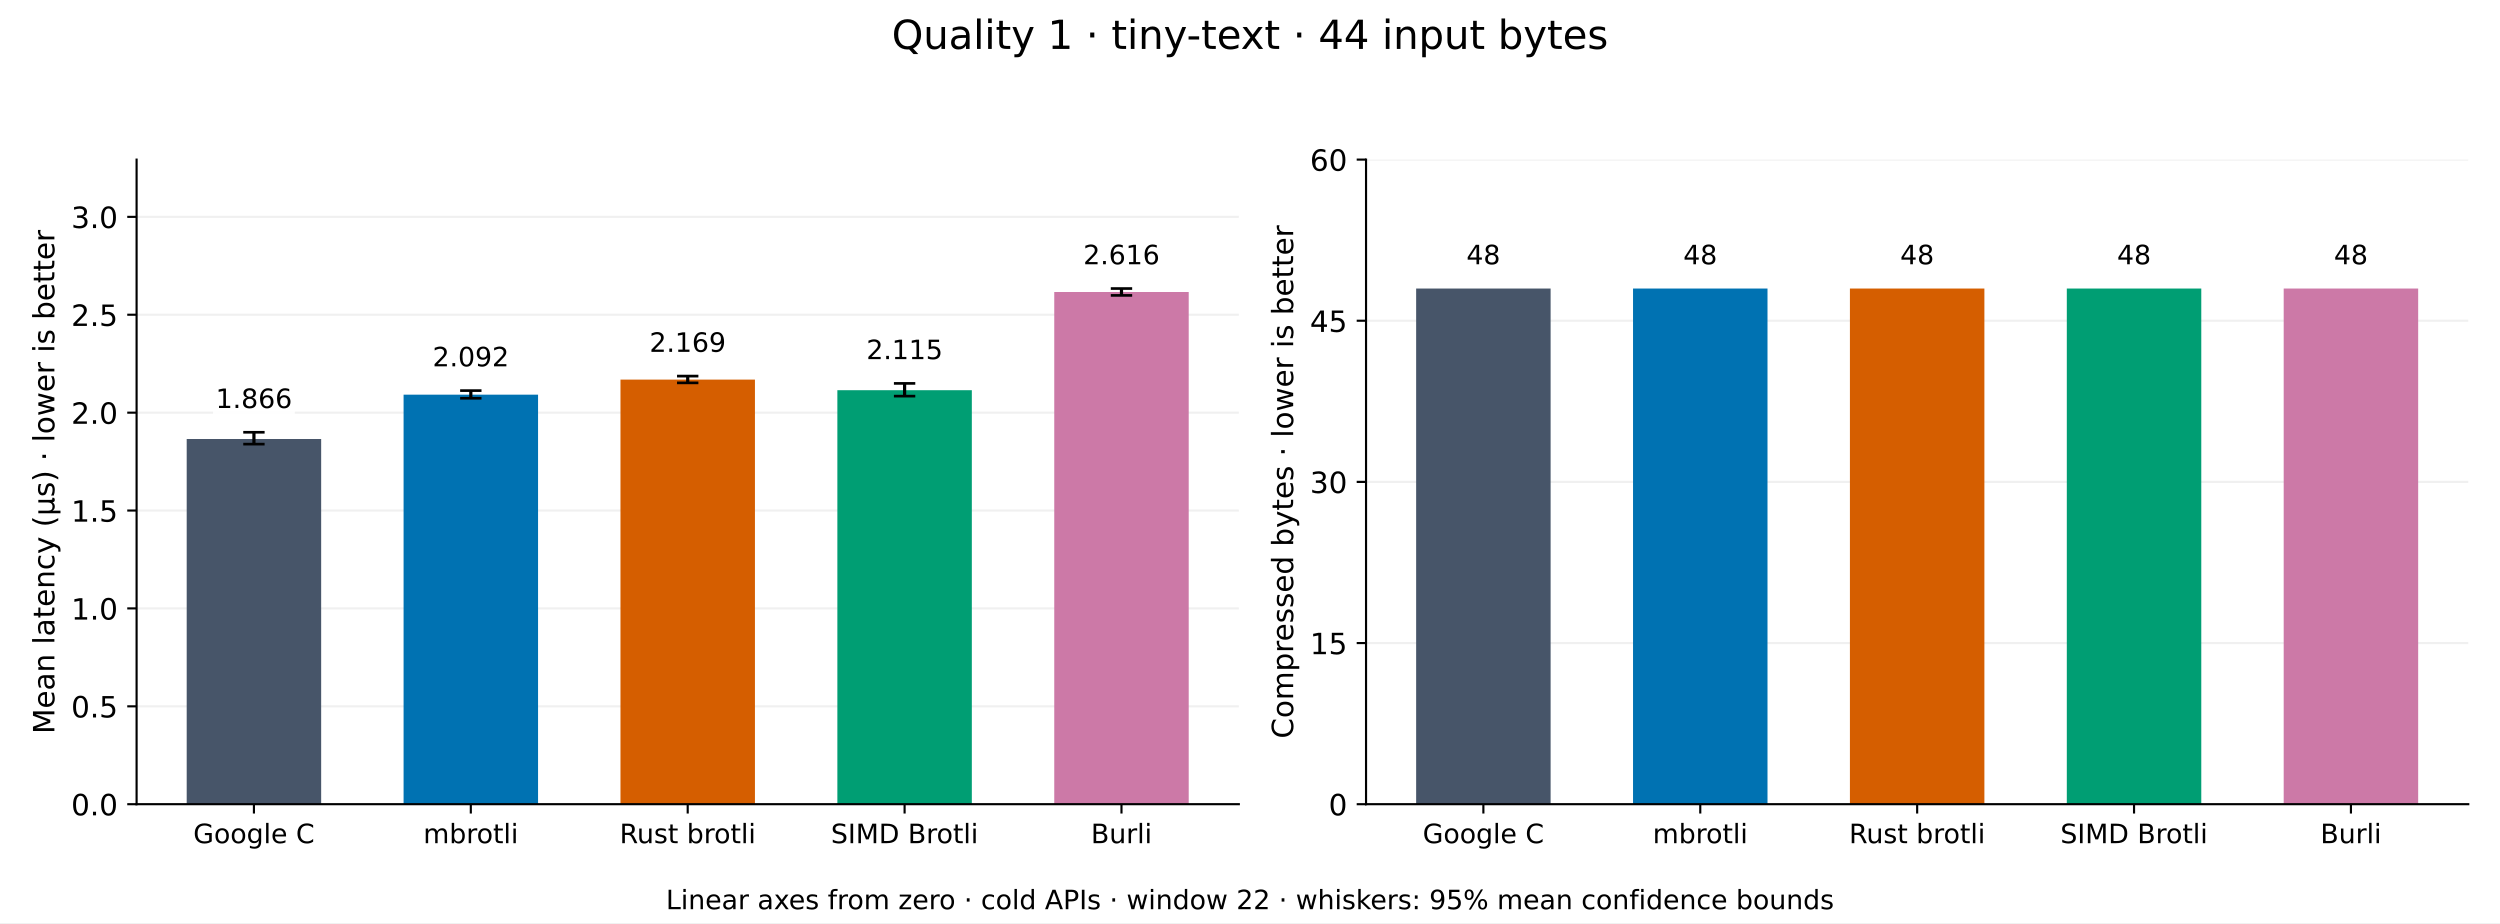
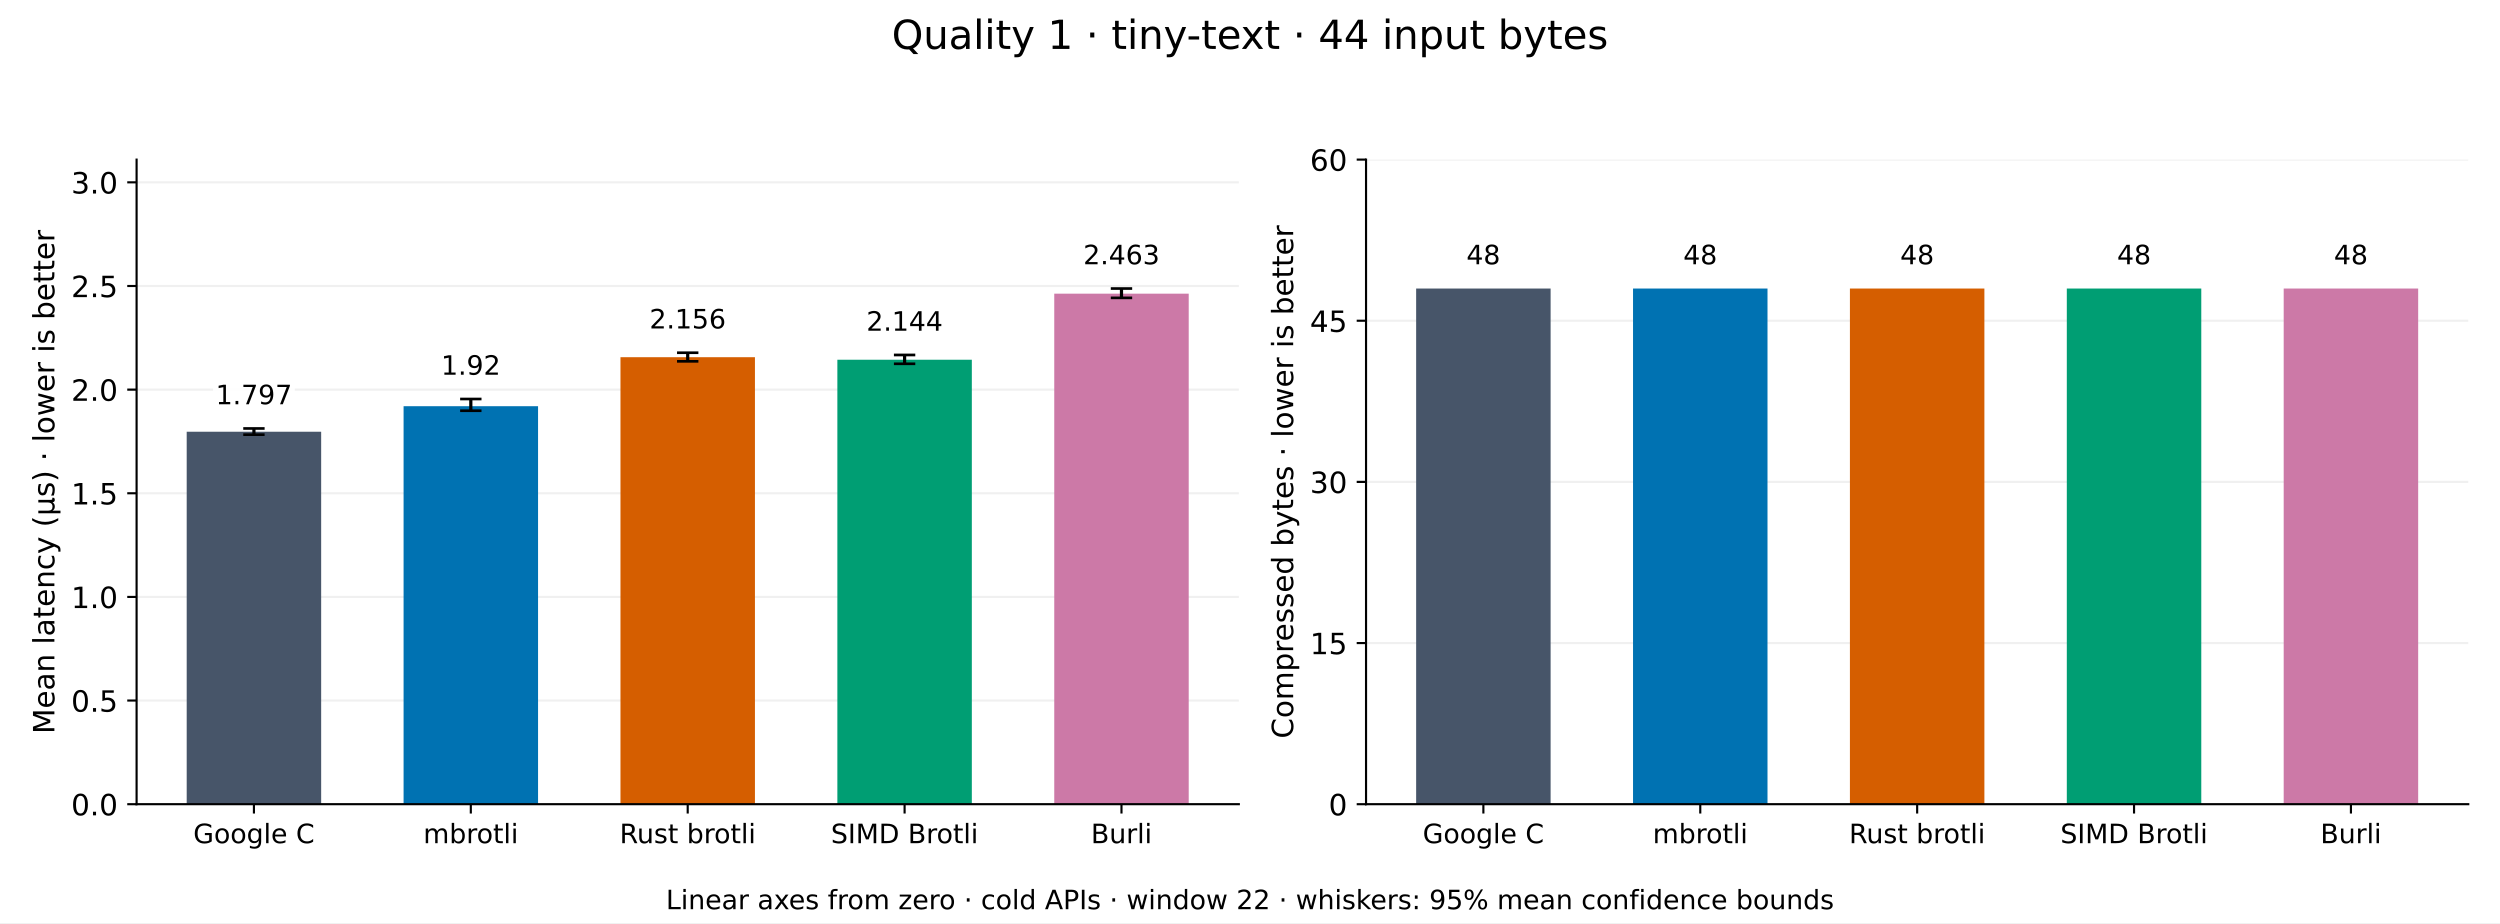
<svg xmlns="http://www.w3.org/2000/svg" xmlns:xlink="http://www.w3.org/1999/xlink" width="936pt" height="345.6pt" viewBox="0 0 936 345.6" version="1.1">
  <defs>
    <style type="text/css">*{stroke-linejoin: round; stroke-linecap: butt}</style>
  </defs>
  <g id="figure_1">
    <g id="patch_1">
-       <path d="M 0 345.6  L 936 345.6  L 936 0  L 0 0  z " style="fill: #ffffff" />
+       <path d="M 0 345.6 L 936 345.6 L 936 0 L 0 0 z " style="fill: #ffffff" />
    </g>
    <g id="axes_1">
      <g id="patch_2">
-         <path d="M 51.14 301.088  L 463.815 301.088  L 463.815 59.76  L 51.14 59.76  z " style="fill: #ffffff" />
+         <path d="M 51.14 301.088 L 463.815 301.088 L 463.815 59.76 L 51.14 59.76 z " style="fill: #ffffff" />
      </g>
      <g id="matplotlib.axis_1">
        <g id="xtick_1">
          <g id="line2d_1">
            <defs>
-               <path id="m3d63aaa0ea" d="M 0 0  L 0 3.5  " style="stroke: #000000; stroke-width: 0.8" />
+               <path id="m3d63aaa0ea" d="M 0 0 L 0 3.5 " style="stroke: #000000; stroke-width: 0.8" />
            </defs>
            <g>
              <use xlink:href="#m3d63aaa0ea" x="95.071" y="301.088" style="stroke: #000000; stroke-width: 0.8" />
            </g>
          </g>
          <g id="text_1">
            <text style="font-size: 10px; font-family: 'DejaVu Sans', 'Bitstream Vera Sans', 'Computer Modern Sans Serif', 'Lucida Grande', 'Verdana', 'Geneva', 'Lucid', 'Arial', 'Helvetica', 'Avant Garde', sans-serif; text-anchor: middle" x="95.071" y="315.686" transform="rotate(-0 95.07097 315.6864)">Google C</text>
          </g>
        </g>
        <g id="xtick_2">
          <g id="line2d_2">
            <g>
              <use xlink:href="#m3d63aaa0ea" x="176.274" y="301.088" style="stroke: #000000; stroke-width: 0.8" />
            </g>
          </g>
          <g id="text_2">
            <text style="font-size: 10px; font-family: 'DejaVu Sans', 'Bitstream Vera Sans', 'Computer Modern Sans Serif', 'Lucida Grande', 'Verdana', 'Geneva', 'Lucid', 'Arial', 'Helvetica', 'Avant Garde', sans-serif; text-anchor: middle" x="176.274" y="315.686" transform="rotate(-0 176.2742 315.6864)">mbrotli</text>
          </g>
        </g>
        <g id="xtick_3">
          <g id="line2d_3">
            <g>
              <use xlink:href="#m3d63aaa0ea" x="257.478" y="301.088" style="stroke: #000000; stroke-width: 0.8" />
            </g>
          </g>
          <g id="text_3">
            <text style="font-size: 10px; font-family: 'DejaVu Sans', 'Bitstream Vera Sans', 'Computer Modern Sans Serif', 'Lucida Grande', 'Verdana', 'Geneva', 'Lucid', 'Arial', 'Helvetica', 'Avant Garde', sans-serif; text-anchor: middle" x="257.478" y="315.686" transform="rotate(-0 257.4775 315.6864)">Rust brotli</text>
          </g>
        </g>
        <g id="xtick_4">
          <g id="line2d_4">
            <g>
              <use xlink:href="#m3d63aaa0ea" x="338.681" y="301.088" style="stroke: #000000; stroke-width: 0.8" />
            </g>
          </g>
          <g id="text_4">
            <text style="font-size: 10px; font-family: 'DejaVu Sans', 'Bitstream Vera Sans', 'Computer Modern Sans Serif', 'Lucida Grande', 'Verdana', 'Geneva', 'Lucid', 'Arial', 'Helvetica', 'Avant Garde', sans-serif; text-anchor: middle" x="338.681" y="315.686" transform="rotate(-0 338.6808 315.6864)">SIMD Brotli</text>
          </g>
        </g>
        <g id="xtick_5">
          <g id="line2d_5">
            <g>
              <use xlink:href="#m3d63aaa0ea" x="419.884" y="301.088" style="stroke: #000000; stroke-width: 0.8" />
            </g>
          </g>
          <g id="text_5">
            <text style="font-size: 10px; font-family: 'DejaVu Sans', 'Bitstream Vera Sans', 'Computer Modern Sans Serif', 'Lucida Grande', 'Verdana', 'Geneva', 'Lucid', 'Arial', 'Helvetica', 'Avant Garde', sans-serif; text-anchor: middle" x="419.884" y="315.686" transform="rotate(-0 419.884 315.6864)">Burli</text>
          </g>
        </g>
      </g>
      <g id="matplotlib.axis_2">
        <g id="ytick_1">
          <g id="line2d_6">
-             <path d="M 51.14 301.088  L 463.815 301.088  " clip-path="url(#p393b829cb2)" style="fill: none; stroke: #b0b0b0; stroke-opacity: 0.18; stroke-width: 0.8; stroke-linecap: square" />
+             <path d="M 51.14 301.088 L 463.815 301.088 " clip-path="url(#p393b829cb2)" style="fill: none; stroke: #b0b0b0; stroke-opacity: 0.18; stroke-width: 0.8; stroke-linecap: square" />
          </g>
          <g id="line2d_7">
            <defs>
-               <path id="mb6c034703b" d="M 0 0  L -3.5 0  " style="stroke: #000000; stroke-width: 0.8" />
+               <path id="mb6c034703b" d="M 0 0 L -3.5 0 " style="stroke: #000000; stroke-width: 0.8" />
            </defs>
            <g>
              <use xlink:href="#mb6c034703b" x="51.14" y="301.088" style="stroke: #000000; stroke-width: 0.8" />
            </g>
          </g>
          <g id="text_6">
            <text style="font-size: 11px; font-family: 'DejaVu Sans', 'Bitstream Vera Sans', 'Computer Modern Sans Serif', 'Lucida Grande', 'Verdana', 'Geneva', 'Lucid', 'Arial', 'Helvetica', 'Avant Garde', sans-serif; text-anchor: end" x="44.14" y="305.267" transform="rotate(-0 44.14 305.2671)">0.0</text>
          </g>
        </g>
        <g id="ytick_2">
          <g id="line2d_8">
-             <path d="M 51.14 264.44  L 463.815 264.44  " clip-path="url(#p393b829cb2)" style="fill: none; stroke: #b0b0b0; stroke-opacity: 0.18; stroke-width: 0.8; stroke-linecap: square" />
+             <path d="M 51.14 262.286 L 463.815 262.286 " clip-path="url(#p393b829cb2)" style="fill: none; stroke: #b0b0b0; stroke-opacity: 0.18; stroke-width: 0.8; stroke-linecap: square" />
          </g>
          <g id="line2d_9">
            <g>
-               <use xlink:href="#mb6c034703b" x="51.14" y="264.44" style="stroke: #000000; stroke-width: 0.8" />
+               <use xlink:href="#mb6c034703b" x="51.14" y="262.286" style="stroke: #000000; stroke-width: 0.8" />
            </g>
          </g>
          <g id="text_7">
-             <text style="font-size: 11px; font-family: 'DejaVu Sans', 'Bitstream Vera Sans', 'Computer Modern Sans Serif', 'Lucida Grande', 'Verdana', 'Geneva', 'Lucid', 'Arial', 'Helvetica', 'Avant Garde', sans-serif; text-anchor: end" x="44.14" y="268.619" transform="rotate(-0 44.14 268.619)">0.5</text>
+             <text style="font-size: 11px; font-family: 'DejaVu Sans', 'Bitstream Vera Sans', 'Computer Modern Sans Serif', 'Lucida Grande', 'Verdana', 'Geneva', 'Lucid', 'Arial', 'Helvetica', 'Avant Garde', sans-serif; text-anchor: end" x="44.14" y="266.465" transform="rotate(-0 44.14 266.465)">0.5</text>
          </g>
        </g>
        <g id="ytick_3">
          <g id="line2d_10">
-             <path d="M 51.14 227.792  L 463.815 227.792  " clip-path="url(#p393b829cb2)" style="fill: none; stroke: #b0b0b0; stroke-opacity: 0.18; stroke-width: 0.8; stroke-linecap: square" />
+             <path d="M 51.14 223.484 L 463.815 223.484 " clip-path="url(#p393b829cb2)" style="fill: none; stroke: #b0b0b0; stroke-opacity: 0.18; stroke-width: 0.8; stroke-linecap: square" />
          </g>
          <g id="line2d_11">
            <g>
-               <use xlink:href="#mb6c034703b" x="51.14" y="227.792" style="stroke: #000000; stroke-width: 0.8" />
+               <use xlink:href="#mb6c034703b" x="51.14" y="223.484" style="stroke: #000000; stroke-width: 0.8" />
            </g>
          </g>
          <g id="text_8">
-             <text style="font-size: 11px; font-family: 'DejaVu Sans', 'Bitstream Vera Sans', 'Computer Modern Sans Serif', 'Lucida Grande', 'Verdana', 'Geneva', 'Lucid', 'Arial', 'Helvetica', 'Avant Garde', sans-serif; text-anchor: end" x="44.14" y="231.971" transform="rotate(-0 44.14 231.9708)">1.0</text>
+             <text style="font-size: 11px; font-family: 'DejaVu Sans', 'Bitstream Vera Sans', 'Computer Modern Sans Serif', 'Lucida Grande', 'Verdana', 'Geneva', 'Lucid', 'Arial', 'Helvetica', 'Avant Garde', sans-serif; text-anchor: end" x="44.14" y="227.663" transform="rotate(-0 44.14 227.6628)">1.0</text>
          </g>
        </g>
        <g id="ytick_4">
          <g id="line2d_12">
-             <path d="M 51.14 191.144  L 463.815 191.144  " clip-path="url(#p393b829cb2)" style="fill: none; stroke: #b0b0b0; stroke-opacity: 0.18; stroke-width: 0.8; stroke-linecap: square" />
+             <path d="M 51.14 184.682 L 463.815 184.682 " clip-path="url(#p393b829cb2)" style="fill: none; stroke: #b0b0b0; stroke-opacity: 0.18; stroke-width: 0.8; stroke-linecap: square" />
          </g>
          <g id="line2d_13">
            <g>
-               <use xlink:href="#mb6c034703b" x="51.14" y="191.144" style="stroke: #000000; stroke-width: 0.8" />
+               <use xlink:href="#mb6c034703b" x="51.14" y="184.682" style="stroke: #000000; stroke-width: 0.8" />
            </g>
          </g>
          <g id="text_9">
-             <text style="font-size: 11px; font-family: 'DejaVu Sans', 'Bitstream Vera Sans', 'Computer Modern Sans Serif', 'Lucida Grande', 'Verdana', 'Geneva', 'Lucid', 'Arial', 'Helvetica', 'Avant Garde', sans-serif; text-anchor: end" x="44.14" y="195.323" transform="rotate(-0 44.14 195.3227)">1.5</text>
+             <text style="font-size: 11px; font-family: 'DejaVu Sans', 'Bitstream Vera Sans', 'Computer Modern Sans Serif', 'Lucida Grande', 'Verdana', 'Geneva', 'Lucid', 'Arial', 'Helvetica', 'Avant Garde', sans-serif; text-anchor: end" x="44.14" y="188.861" transform="rotate(-0 44.14 188.8607)">1.5</text>
          </g>
        </g>
        <g id="ytick_5">
          <g id="line2d_14">
-             <path d="M 51.14 154.495  L 463.815 154.495  " clip-path="url(#p393b829cb2)" style="fill: none; stroke: #b0b0b0; stroke-opacity: 0.18; stroke-width: 0.8; stroke-linecap: square" />
+             <path d="M 51.14 145.879 L 463.815 145.879 " clip-path="url(#p393b829cb2)" style="fill: none; stroke: #b0b0b0; stroke-opacity: 0.18; stroke-width: 0.8; stroke-linecap: square" />
          </g>
          <g id="line2d_15">
            <g>
-               <use xlink:href="#mb6c034703b" x="51.14" y="154.495" style="stroke: #000000; stroke-width: 0.8" />
+               <use xlink:href="#mb6c034703b" x="51.14" y="145.879" style="stroke: #000000; stroke-width: 0.8" />
            </g>
          </g>
          <g id="text_10">
-             <text style="font-size: 11px; font-family: 'DejaVu Sans', 'Bitstream Vera Sans', 'Computer Modern Sans Serif', 'Lucida Grande', 'Verdana', 'Geneva', 'Lucid', 'Arial', 'Helvetica', 'Avant Garde', sans-serif; text-anchor: end" x="44.14" y="158.675" transform="rotate(-0 44.14 158.6745)">2.0</text>
+             <text style="font-size: 11px; font-family: 'DejaVu Sans', 'Bitstream Vera Sans', 'Computer Modern Sans Serif', 'Lucida Grande', 'Verdana', 'Geneva', 'Lucid', 'Arial', 'Helvetica', 'Avant Garde', sans-serif; text-anchor: end" x="44.14" y="150.058" transform="rotate(-0 44.14 150.0585)">2.0</text>
          </g>
        </g>
        <g id="ytick_6">
          <g id="line2d_16">
-             <path d="M 51.14 117.847  L 463.815 117.847  " clip-path="url(#p393b829cb2)" style="fill: none; stroke: #b0b0b0; stroke-opacity: 0.18; stroke-width: 0.8; stroke-linecap: square" />
+             <path d="M 51.14 107.077 L 463.815 107.077 " clip-path="url(#p393b829cb2)" style="fill: none; stroke: #b0b0b0; stroke-opacity: 0.18; stroke-width: 0.8; stroke-linecap: square" />
          </g>
          <g id="line2d_17">
            <g>
-               <use xlink:href="#mb6c034703b" x="51.14" y="117.847" style="stroke: #000000; stroke-width: 0.8" />
+               <use xlink:href="#mb6c034703b" x="51.14" y="107.077" style="stroke: #000000; stroke-width: 0.8" />
            </g>
          </g>
          <g id="text_11">
-             <text style="font-size: 11px; font-family: 'DejaVu Sans', 'Bitstream Vera Sans', 'Computer Modern Sans Serif', 'Lucida Grande', 'Verdana', 'Geneva', 'Lucid', 'Arial', 'Helvetica', 'Avant Garde', sans-serif; text-anchor: end" x="44.14" y="122.026" transform="rotate(-0 44.14 122.0264)">2.5</text>
+             <text style="font-size: 11px; font-family: 'DejaVu Sans', 'Bitstream Vera Sans', 'Computer Modern Sans Serif', 'Lucida Grande', 'Verdana', 'Geneva', 'Lucid', 'Arial', 'Helvetica', 'Avant Garde', sans-serif; text-anchor: end" x="44.14" y="111.256" transform="rotate(-0 44.14 111.2563)">2.5</text>
          </g>
        </g>
        <g id="ytick_7">
          <g id="line2d_18">
-             <path d="M 51.14 81.199  L 463.815 81.199  " clip-path="url(#p393b829cb2)" style="fill: none; stroke: #b0b0b0; stroke-opacity: 0.18; stroke-width: 0.8; stroke-linecap: square" />
+             <path d="M 51.14 68.275 L 463.815 68.275 " clip-path="url(#p393b829cb2)" style="fill: none; stroke: #b0b0b0; stroke-opacity: 0.18; stroke-width: 0.8; stroke-linecap: square" />
          </g>
          <g id="line2d_19">
            <g>
-               <use xlink:href="#mb6c034703b" x="51.14" y="81.199" style="stroke: #000000; stroke-width: 0.8" />
+               <use xlink:href="#mb6c034703b" x="51.14" y="68.275" style="stroke: #000000; stroke-width: 0.8" />
            </g>
          </g>
          <g id="text_12">
-             <text style="font-size: 11px; font-family: 'DejaVu Sans', 'Bitstream Vera Sans', 'Computer Modern Sans Serif', 'Lucida Grande', 'Verdana', 'Geneva', 'Lucid', 'Arial', 'Helvetica', 'Avant Garde', sans-serif; text-anchor: end" x="44.14" y="85.378" transform="rotate(-0 44.14 85.37822)">3.0</text>
+             <text style="font-size: 11px; font-family: 'DejaVu Sans', 'Bitstream Vera Sans', 'Computer Modern Sans Serif', 'Lucida Grande', 'Verdana', 'Geneva', 'Lucid', 'Arial', 'Helvetica', 'Avant Garde', sans-serif; text-anchor: end" x="44.14" y="72.454" transform="rotate(-0 44.14 72.45416)">3.0</text>
          </g>
        </g>
        <g id="text_13">
          <text style="font-size: 11px; font-family: 'DejaVu Sans', 'Bitstream Vera Sans', 'Computer Modern Sans Serif', 'Lucida Grande', 'Verdana', 'Geneva', 'Lucid', 'Arial', 'Helvetica', 'Avant Garde', sans-serif; text-anchor: middle" x="20.359" y="180.424" transform="rotate(-90 20.35891 180.424)">Mean latency (µs) · lower is better</text>
        </g>
      </g>
      <g id="patch_3">
-         <path d="M 69.898 301.088  L 120.244 301.088  L 120.244 164.35  L 69.898 164.35  z " clip-path="url(#p393b829cb2)" style="fill: #475569" />
+         <path d="M 69.898 301.088 L 120.244 301.088 L 120.244 161.635 L 69.898 161.635 z " clip-path="url(#p393b829cb2)" style="fill: #475569" />
      </g>
      <g id="patch_4">
-         <path d="M 151.101 301.088  L 201.447 301.088  L 201.447 147.763  L 151.101 147.763  z " clip-path="url(#p393b829cb2)" style="fill: #0072b2" />
+         <path d="M 151.101 301.088 L 201.447 301.088 L 201.447 152.09 L 151.101 152.09 z " clip-path="url(#p393b829cb2)" style="fill: #0072b2" />
      </g>
      <g id="patch_5">
-         <path d="M 232.304 301.088  L 282.651 301.088  L 282.651 142.117  L 232.304 142.117  z " clip-path="url(#p393b829cb2)" style="fill: #d55e00" />
+         <path d="M 232.304 301.088 L 282.651 301.088 L 282.651 133.741 L 232.304 133.741 z " clip-path="url(#p393b829cb2)" style="fill: #d55e00" />
      </g>
      <g id="patch_6">
-         <path d="M 313.508 301.088  L 363.854 301.088  L 363.854 146.09  L 313.508 146.09  z " clip-path="url(#p393b829cb2)" style="fill: #009e73" />
+         <path d="M 313.508 301.088 L 363.854 301.088 L 363.854 134.674 L 313.508 134.674 z " clip-path="url(#p393b829cb2)" style="fill: #009e73" />
      </g>
      <g id="patch_7">
-         <path d="M 394.711 301.088  L 445.057 301.088  L 445.057 109.323  L 394.711 109.323  z " clip-path="url(#p393b829cb2)" style="fill: #cc79a7" />
+         <path d="M 394.711 301.088 L 445.057 301.088 L 445.057 109.942 L 394.711 109.942 z " clip-path="url(#p393b829cb2)" style="fill: #cc79a7" />
      </g>
      <g id="LineCollection_1">
-         <path d="M 95.071 166.294  L 95.071 161.846  " clip-path="url(#p393b829cb2)" style="fill: none; stroke: #000000; stroke-width: 1.2" />
-         <path d="M 176.274 149.107  L 176.274 146.246  " clip-path="url(#p393b829cb2)" style="fill: none; stroke: #000000; stroke-width: 1.2" />
-         <path d="M 257.478 143.356  L 257.478 140.812  " clip-path="url(#p393b829cb2)" style="fill: none; stroke: #000000; stroke-width: 1.2" />
-         <path d="M 338.681 148.31  L 338.681 143.545  " clip-path="url(#p393b829cb2)" style="fill: none; stroke: #000000; stroke-width: 1.2" />
-         <path d="M 419.884 110.594  L 419.884 108.026  " clip-path="url(#p393b829cb2)" style="fill: none; stroke: #000000; stroke-width: 1.2" />
+         <path d="M 95.071 162.739 L 95.071 160.427 " clip-path="url(#p393b829cb2)" style="fill: none; stroke: #000000; stroke-width: 1.2" />
+         <path d="M 176.274 153.772 L 176.274 149.385 " clip-path="url(#p393b829cb2)" style="fill: none; stroke: #000000; stroke-width: 1.2" />
+         <path d="M 257.478 135.279 L 257.478 132.054 " clip-path="url(#p393b829cb2)" style="fill: none; stroke: #000000; stroke-width: 1.2" />
+         <path d="M 338.681 136.214 L 338.681 132.901 " clip-path="url(#p393b829cb2)" style="fill: none; stroke: #000000; stroke-width: 1.2" />
+         <path d="M 419.884 111.517 L 419.884 108.026 " clip-path="url(#p393b829cb2)" style="fill: none; stroke: #000000; stroke-width: 1.2" />
      </g>
      <g id="line2d_20">
        <defs>
-           <path id="ma4d3aa00d3" d="M 4 0  L -4 -0  " style="stroke: #000000" />
+           <path id="ma4d3aa00d3" d="M 4 0 L -4 -0 " style="stroke: #000000" />
        </defs>
        <g clip-path="url(#p393b829cb2)">
-           <use xlink:href="#ma4d3aa00d3" x="95.071" y="166.294" style="fill: #1f77b4; stroke: #000000" />
-           <use xlink:href="#ma4d3aa00d3" x="176.274" y="149.107" style="fill: #1f77b4; stroke: #000000" />
-           <use xlink:href="#ma4d3aa00d3" x="257.478" y="143.356" style="fill: #1f77b4; stroke: #000000" />
-           <use xlink:href="#ma4d3aa00d3" x="338.681" y="148.31" style="fill: #1f77b4; stroke: #000000" />
-           <use xlink:href="#ma4d3aa00d3" x="419.884" y="110.594" style="fill: #1f77b4; stroke: #000000" />
+           <use xlink:href="#ma4d3aa00d3" x="95.071" y="162.739" style="fill: #1f77b4; stroke: #000000" />
+           <use xlink:href="#ma4d3aa00d3" x="176.274" y="153.772" style="fill: #1f77b4; stroke: #000000" />
+           <use xlink:href="#ma4d3aa00d3" x="257.478" y="135.279" style="fill: #1f77b4; stroke: #000000" />
+           <use xlink:href="#ma4d3aa00d3" x="338.681" y="136.214" style="fill: #1f77b4; stroke: #000000" />
+           <use xlink:href="#ma4d3aa00d3" x="419.884" y="111.517" style="fill: #1f77b4; stroke: #000000" />
        </g>
      </g>
      <g id="line2d_21">
        <g clip-path="url(#p393b829cb2)">
-           <use xlink:href="#ma4d3aa00d3" x="95.071" y="161.846" style="fill: #1f77b4; stroke: #000000" />
-           <use xlink:href="#ma4d3aa00d3" x="176.274" y="146.246" style="fill: #1f77b4; stroke: #000000" />
-           <use xlink:href="#ma4d3aa00d3" x="257.478" y="140.812" style="fill: #1f77b4; stroke: #000000" />
-           <use xlink:href="#ma4d3aa00d3" x="338.681" y="143.545" style="fill: #1f77b4; stroke: #000000" />
+           <use xlink:href="#ma4d3aa00d3" x="95.071" y="160.427" style="fill: #1f77b4; stroke: #000000" />
+           <use xlink:href="#ma4d3aa00d3" x="176.274" y="149.385" style="fill: #1f77b4; stroke: #000000" />
+           <use xlink:href="#ma4d3aa00d3" x="257.478" y="132.054" style="fill: #1f77b4; stroke: #000000" />
+           <use xlink:href="#ma4d3aa00d3" x="338.681" y="132.901" style="fill: #1f77b4; stroke: #000000" />
          <use xlink:href="#ma4d3aa00d3" x="419.884" y="108.026" style="fill: #1f77b4; stroke: #000000" />
        </g>
      </g>
      <g id="patch_8">
-         <path d="M 51.14 301.088  L 51.14 59.76  " style="fill: none; stroke: #000000; stroke-width: 0.8; stroke-linejoin: miter; stroke-linecap: square" />
+         <path d="M 51.14 301.088 L 51.14 59.76 " style="fill: none; stroke: #000000; stroke-width: 0.8; stroke-linejoin: miter; stroke-linecap: square" />
      </g>
      <g id="patch_9">
-         <path d="M 51.14 301.088  L 463.815 301.088  " style="fill: none; stroke: #000000; stroke-width: 0.8; stroke-linejoin: miter; stroke-linecap: square" />
+         <path d="M 51.14 301.088 L 463.815 301.088 " style="fill: none; stroke: #000000; stroke-width: 0.8; stroke-linejoin: miter; stroke-linecap: square" />
      </g>
      <g id="text_14">
        <g id="patch_10">
-           <path d="M 79.757 155.846  L 110.385 155.846  L 110.385 144.168  L 79.757 144.168  z " style="fill: #ffffff; opacity: 0.9" />
-         </g>
-         <text style="font-size: 10px; font-family: 'DejaVu Sans', 'Bitstream Vera Sans', 'Computer Modern Sans Serif', 'Lucida Grande', 'Verdana', 'Geneva', 'Lucid', 'Arial', 'Helvetica', 'Avant Garde', sans-serif; text-anchor: middle" x="95.071" y="152.767" transform="rotate(-0 95.07097 152.7667)">1.866</text>
+           <path d="M 79.757 154.427 L 110.385 154.427 L 110.385 142.748 L 79.757 142.748 z " style="fill: #ffffff; opacity: 0.9" />
+         </g>
+         <text style="font-size: 10px; font-family: 'DejaVu Sans', 'Bitstream Vera Sans', 'Computer Modern Sans Serif', 'Lucida Grande', 'Verdana', 'Geneva', 'Lucid', 'Arial', 'Helvetica', 'Avant Garde', sans-serif; text-anchor: middle" x="95.071" y="151.347" transform="rotate(-0 95.07097 151.3468)">1.797</text>
      </g>
      <g id="text_15">
        <g id="patch_11">
-           <path d="M 160.96 140.246  L 191.588 140.246  L 191.588 128.568  L 160.96 128.568  z " style="fill: #ffffff; opacity: 0.9" />
-         </g>
-         <text style="font-size: 10px; font-family: 'DejaVu Sans', 'Bitstream Vera Sans', 'Computer Modern Sans Serif', 'Lucida Grande', 'Verdana', 'Geneva', 'Lucid', 'Arial', 'Helvetica', 'Avant Garde', sans-serif; text-anchor: middle" x="176.274" y="137.166" transform="rotate(-0 176.2742 137.1661)">2.092</text>
+           <path d="M 164.141 143.385 L 188.407 143.385 L 188.407 131.707 L 164.141 131.707 z " style="fill: #ffffff; opacity: 0.9" />
+         </g>
+         <text style="font-size: 10px; font-family: 'DejaVu Sans', 'Bitstream Vera Sans', 'Computer Modern Sans Serif', 'Lucida Grande', 'Verdana', 'Geneva', 'Lucid', 'Arial', 'Helvetica', 'Avant Garde', sans-serif; text-anchor: middle" x="176.274" y="140.306" transform="rotate(-0 176.2742 140.3056)">1.92</text>
      </g>
      <g id="text_16">
        <g id="patch_12">
-           <path d="M 242.163 134.812  L 272.792 134.812  L 272.792 123.134  L 242.163 123.134  z " style="fill: #ffffff; opacity: 0.9" />
-         </g>
-         <text style="font-size: 10px; font-family: 'DejaVu Sans', 'Bitstream Vera Sans', 'Computer Modern Sans Serif', 'Lucida Grande', 'Verdana', 'Geneva', 'Lucid', 'Arial', 'Helvetica', 'Avant Garde', sans-serif; text-anchor: middle" x="257.478" y="131.732" transform="rotate(-0 257.4775 131.7325)">2.169</text>
+           <path d="M 242.163 126.054 L 272.792 126.054 L 272.792 114.376 L 242.163 114.376 z " style="fill: #ffffff; opacity: 0.9" />
+         </g>
+         <text style="font-size: 10px; font-family: 'DejaVu Sans', 'Bitstream Vera Sans', 'Computer Modern Sans Serif', 'Lucida Grande', 'Verdana', 'Geneva', 'Lucid', 'Arial', 'Helvetica', 'Avant Garde', sans-serif; text-anchor: middle" x="257.478" y="122.975" transform="rotate(-0 257.4775 122.9747)">2.156</text>
      </g>
      <g id="text_17">
        <g id="patch_13">
-           <path d="M 323.367 137.545  L 353.995 137.545  L 353.995 125.867  L 323.367 125.867  z " style="fill: #ffffff; opacity: 0.9" />
-         </g>
-         <text style="font-size: 10px; font-family: 'DejaVu Sans', 'Bitstream Vera Sans', 'Computer Modern Sans Serif', 'Lucida Grande', 'Verdana', 'Geneva', 'Lucid', 'Arial', 'Helvetica', 'Avant Garde', sans-serif; text-anchor: middle" x="338.681" y="134.465" transform="rotate(-0 338.6808 134.4654)">2.115</text>
+           <path d="M 323.367 126.901 L 353.995 126.901 L 353.995 115.223 L 323.367 115.223 z " style="fill: #ffffff; opacity: 0.9" />
+         </g>
+         <text style="font-size: 10px; font-family: 'DejaVu Sans', 'Bitstream Vera Sans', 'Computer Modern Sans Serif', 'Lucida Grande', 'Verdana', 'Geneva', 'Lucid', 'Arial', 'Helvetica', 'Avant Garde', sans-serif; text-anchor: middle" x="338.681" y="123.821" transform="rotate(-0 338.6808 123.8211)">2.144</text>
      </g>
      <g id="text_18">
        <g id="patch_14">
-           <path d="M 404.57 102.026  L 435.198 102.026  L 435.198 90.347  L 404.57 90.347  z " style="fill: #ffffff; opacity: 0.9" />
-         </g>
-         <text style="font-size: 10px; font-family: 'DejaVu Sans', 'Bitstream Vera Sans', 'Computer Modern Sans Serif', 'Lucida Grande', 'Verdana', 'Geneva', 'Lucid', 'Arial', 'Helvetica', 'Avant Garde', sans-serif; text-anchor: middle" x="419.884" y="98.946" transform="rotate(-0 419.884 98.94591)">2.616</text>
+           <path d="M 404.57 102.026 L 435.198 102.026 L 435.198 90.347 L 404.57 90.347 z " style="fill: #ffffff; opacity: 0.9" />
+         </g>
+         <text style="font-size: 10px; font-family: 'DejaVu Sans', 'Bitstream Vera Sans', 'Computer Modern Sans Serif', 'Lucida Grande', 'Verdana', 'Geneva', 'Lucid', 'Arial', 'Helvetica', 'Avant Garde', sans-serif; text-anchor: middle" x="419.884" y="98.946" transform="rotate(-0 419.884 98.94591)">2.463</text>
      </g>
    </g>
    <g id="axes_2">
      <g id="patch_15">
-         <path d="M 511.445 301.088  L 924.12 301.088  L 924.12 59.76  L 511.445 59.76  z " style="fill: #ffffff" />
+         <path d="M 511.445 301.088 L 924.12 301.088 L 924.12 59.76 L 511.445 59.76 z " style="fill: #ffffff" />
      </g>
      <g id="matplotlib.axis_3">
        <g id="xtick_6">
          <g id="line2d_22">
            <g>
              <use xlink:href="#m3d63aaa0ea" x="555.376" y="301.088" style="stroke: #000000; stroke-width: 0.8" />
            </g>
          </g>
          <g id="text_19">
            <text style="font-size: 10px; font-family: 'DejaVu Sans', 'Bitstream Vera Sans', 'Computer Modern Sans Serif', 'Lucida Grande', 'Verdana', 'Geneva', 'Lucid', 'Arial', 'Helvetica', 'Avant Garde', sans-serif; text-anchor: middle" x="555.376" y="315.686" transform="rotate(-0 555.376 315.6864)">Google C</text>
          </g>
        </g>
        <g id="xtick_7">
          <g id="line2d_23">
            <g>
              <use xlink:href="#m3d63aaa0ea" x="636.579" y="301.088" style="stroke: #000000; stroke-width: 0.8" />
            </g>
          </g>
          <g id="text_20">
            <text style="font-size: 10px; font-family: 'DejaVu Sans', 'Bitstream Vera Sans', 'Computer Modern Sans Serif', 'Lucida Grande', 'Verdana', 'Geneva', 'Lucid', 'Arial', 'Helvetica', 'Avant Garde', sans-serif; text-anchor: middle" x="636.579" y="315.686" transform="rotate(-0 636.5792 315.6864)">mbrotli</text>
          </g>
        </g>
        <g id="xtick_8">
          <g id="line2d_24">
            <g>
              <use xlink:href="#m3d63aaa0ea" x="717.783" y="301.088" style="stroke: #000000; stroke-width: 0.8" />
            </g>
          </g>
          <g id="text_21">
            <text style="font-size: 10px; font-family: 'DejaVu Sans', 'Bitstream Vera Sans', 'Computer Modern Sans Serif', 'Lucida Grande', 'Verdana', 'Geneva', 'Lucid', 'Arial', 'Helvetica', 'Avant Garde', sans-serif; text-anchor: middle" x="717.783" y="315.686" transform="rotate(-0 717.7825 315.6864)">Rust brotli</text>
          </g>
        </g>
        <g id="xtick_9">
          <g id="line2d_25">
            <g>
              <use xlink:href="#m3d63aaa0ea" x="798.986" y="301.088" style="stroke: #000000; stroke-width: 0.8" />
            </g>
          </g>
          <g id="text_22">
            <text style="font-size: 10px; font-family: 'DejaVu Sans', 'Bitstream Vera Sans', 'Computer Modern Sans Serif', 'Lucida Grande', 'Verdana', 'Geneva', 'Lucid', 'Arial', 'Helvetica', 'Avant Garde', sans-serif; text-anchor: middle" x="798.986" y="315.686" transform="rotate(-0 798.9858 315.6864)">SIMD Brotli</text>
          </g>
        </g>
        <g id="xtick_10">
          <g id="line2d_26">
            <g>
              <use xlink:href="#m3d63aaa0ea" x="880.189" y="301.088" style="stroke: #000000; stroke-width: 0.8" />
            </g>
          </g>
          <g id="text_23">
            <text style="font-size: 10px; font-family: 'DejaVu Sans', 'Bitstream Vera Sans', 'Computer Modern Sans Serif', 'Lucida Grande', 'Verdana', 'Geneva', 'Lucid', 'Arial', 'Helvetica', 'Avant Garde', sans-serif; text-anchor: middle" x="880.189" y="315.686" transform="rotate(-0 880.189 315.6864)">Burli</text>
          </g>
        </g>
      </g>
      <g id="matplotlib.axis_4">
        <g id="ytick_8">
          <g id="line2d_27">
-             <path d="M 511.445 301.088  L 924.12 301.088  " clip-path="url(#p57f4093720)" style="fill: none; stroke: #b0b0b0; stroke-opacity: 0.18; stroke-width: 0.8; stroke-linecap: square" />
+             <path d="M 511.445 301.088 L 924.12 301.088 " clip-path="url(#p57f4093720)" style="fill: none; stroke: #b0b0b0; stroke-opacity: 0.18; stroke-width: 0.8; stroke-linecap: square" />
          </g>
          <g id="line2d_28">
            <g>
              <use xlink:href="#mb6c034703b" x="511.445" y="301.088" style="stroke: #000000; stroke-width: 0.8" />
            </g>
          </g>
          <g id="text_24">
            <text style="font-size: 11px; font-family: 'DejaVu Sans', 'Bitstream Vera Sans', 'Computer Modern Sans Serif', 'Lucida Grande', 'Verdana', 'Geneva', 'Lucid', 'Arial', 'Helvetica', 'Avant Garde', sans-serif; text-anchor: end" x="504.445" y="305.267" transform="rotate(-0 504.445 305.2671)">0</text>
          </g>
        </g>
        <g id="ytick_9">
          <g id="line2d_29">
-             <path d="M 511.445 240.756  L 924.12 240.756  " clip-path="url(#p57f4093720)" style="fill: none; stroke: #b0b0b0; stroke-opacity: 0.18; stroke-width: 0.8; stroke-linecap: square" />
+             <path d="M 511.445 240.756 L 924.12 240.756 " clip-path="url(#p57f4093720)" style="fill: none; stroke: #b0b0b0; stroke-opacity: 0.18; stroke-width: 0.8; stroke-linecap: square" />
          </g>
          <g id="line2d_30">
            <g>
              <use xlink:href="#mb6c034703b" x="511.445" y="240.756" style="stroke: #000000; stroke-width: 0.8" />
            </g>
          </g>
          <g id="text_25">
            <text style="font-size: 11px; font-family: 'DejaVu Sans', 'Bitstream Vera Sans', 'Computer Modern Sans Serif', 'Lucida Grande', 'Verdana', 'Geneva', 'Lucid', 'Arial', 'Helvetica', 'Avant Garde', sans-serif; text-anchor: end" x="504.445" y="244.935" transform="rotate(-0 504.445 244.9351)">15</text>
          </g>
        </g>
        <g id="ytick_10">
          <g id="line2d_31">
-             <path d="M 511.445 180.424  L 924.12 180.424  " clip-path="url(#p57f4093720)" style="fill: none; stroke: #b0b0b0; stroke-opacity: 0.18; stroke-width: 0.8; stroke-linecap: square" />
+             <path d="M 511.445 180.424 L 924.12 180.424 " clip-path="url(#p57f4093720)" style="fill: none; stroke: #b0b0b0; stroke-opacity: 0.18; stroke-width: 0.8; stroke-linecap: square" />
          </g>
          <g id="line2d_32">
            <g>
              <use xlink:href="#mb6c034703b" x="511.445" y="180.424" style="stroke: #000000; stroke-width: 0.8" />
            </g>
          </g>
          <g id="text_26">
            <text style="font-size: 11px; font-family: 'DejaVu Sans', 'Bitstream Vera Sans', 'Computer Modern Sans Serif', 'Lucida Grande', 'Verdana', 'Geneva', 'Lucid', 'Arial', 'Helvetica', 'Avant Garde', sans-serif; text-anchor: end" x="504.445" y="184.603" transform="rotate(-0 504.445 184.6031)">30</text>
          </g>
        </g>
        <g id="ytick_11">
          <g id="line2d_33">
-             <path d="M 511.445 120.092  L 924.12 120.092  " clip-path="url(#p57f4093720)" style="fill: none; stroke: #b0b0b0; stroke-opacity: 0.18; stroke-width: 0.8; stroke-linecap: square" />
+             <path d="M 511.445 120.092 L 924.12 120.092 " clip-path="url(#p57f4093720)" style="fill: none; stroke: #b0b0b0; stroke-opacity: 0.18; stroke-width: 0.8; stroke-linecap: square" />
          </g>
          <g id="line2d_34">
            <g>
              <use xlink:href="#mb6c034703b" x="511.445" y="120.092" style="stroke: #000000; stroke-width: 0.8" />
            </g>
          </g>
          <g id="text_27">
            <text style="font-size: 11px; font-family: 'DejaVu Sans', 'Bitstream Vera Sans', 'Computer Modern Sans Serif', 'Lucida Grande', 'Verdana', 'Geneva', 'Lucid', 'Arial', 'Helvetica', 'Avant Garde', sans-serif; text-anchor: end" x="504.445" y="124.271" transform="rotate(-0 504.445 124.2711)">45</text>
          </g>
        </g>
        <g id="ytick_12">
          <g id="line2d_35">
-             <path d="M 511.445 59.76  L 924.12 59.76  " clip-path="url(#p57f4093720)" style="fill: none; stroke: #b0b0b0; stroke-opacity: 0.18; stroke-width: 0.8; stroke-linecap: square" />
+             <path d="M 511.445 59.76 L 924.12 59.76 " clip-path="url(#p57f4093720)" style="fill: none; stroke: #b0b0b0; stroke-opacity: 0.18; stroke-width: 0.8; stroke-linecap: square" />
          </g>
          <g id="line2d_36">
            <g>
              <use xlink:href="#mb6c034703b" x="511.445" y="59.76" style="stroke: #000000; stroke-width: 0.8" />
            </g>
          </g>
          <g id="text_28">
            <text style="font-size: 11px; font-family: 'DejaVu Sans', 'Bitstream Vera Sans', 'Computer Modern Sans Serif', 'Lucida Grande', 'Verdana', 'Geneva', 'Lucid', 'Arial', 'Helvetica', 'Avant Garde', sans-serif; text-anchor: end" x="504.445" y="63.939" transform="rotate(-0 504.445 63.93914)">60</text>
          </g>
        </g>
        <g id="text_29">
          <text style="font-size: 11px; font-family: 'DejaVu Sans', 'Bitstream Vera Sans', 'Computer Modern Sans Serif', 'Lucida Grande', 'Verdana', 'Geneva', 'Lucid', 'Arial', 'Helvetica', 'Avant Garde', sans-serif; text-anchor: middle" x="484.16" y="180.424" transform="rotate(-90 484.1598 180.424)">Compressed bytes · lower is better</text>
        </g>
      </g>
      <g id="patch_16">
-         <path d="M 530.203 301.088  L 580.549 301.088  L 580.549 108.026  L 530.203 108.026  z " clip-path="url(#p57f4093720)" style="fill: #475569" />
+         <path d="M 530.203 301.088 L 580.549 301.088 L 580.549 108.026 L 530.203 108.026 z " clip-path="url(#p57f4093720)" style="fill: #475569" />
      </g>
      <g id="patch_17">
-         <path d="M 611.406 301.088  L 661.752 301.088  L 661.752 108.026  L 611.406 108.026  z " clip-path="url(#p57f4093720)" style="fill: #0072b2" />
+         <path d="M 611.406 301.088 L 661.752 301.088 L 661.752 108.026 L 611.406 108.026 z " clip-path="url(#p57f4093720)" style="fill: #0072b2" />
      </g>
      <g id="patch_18">
-         <path d="M 692.609 301.088  L 742.956 301.088  L 742.956 108.026  L 692.609 108.026  z " clip-path="url(#p57f4093720)" style="fill: #d55e00" />
+         <path d="M 692.609 301.088 L 742.956 301.088 L 742.956 108.026 L 692.609 108.026 z " clip-path="url(#p57f4093720)" style="fill: #d55e00" />
      </g>
      <g id="patch_19">
-         <path d="M 773.813 301.088  L 824.159 301.088  L 824.159 108.026  L 773.813 108.026  z " clip-path="url(#p57f4093720)" style="fill: #009e73" />
+         <path d="M 773.813 301.088 L 824.159 301.088 L 824.159 108.026 L 773.813 108.026 z " clip-path="url(#p57f4093720)" style="fill: #009e73" />
      </g>
      <g id="patch_20">
-         <path d="M 855.016 301.088  L 905.362 301.088  L 905.362 108.026  L 855.016 108.026  z " clip-path="url(#p57f4093720)" style="fill: #cc79a7" />
+         <path d="M 855.016 301.088 L 905.362 301.088 L 905.362 108.026 L 855.016 108.026 z " clip-path="url(#p57f4093720)" style="fill: #cc79a7" />
      </g>
      <g id="patch_21">
-         <path d="M 511.445 301.088  L 511.445 59.76  " style="fill: none; stroke: #000000; stroke-width: 0.8; stroke-linejoin: miter; stroke-linecap: square" />
+         <path d="M 511.445 301.088 L 511.445 59.76 " style="fill: none; stroke: #000000; stroke-width: 0.8; stroke-linejoin: miter; stroke-linecap: square" />
      </g>
      <g id="patch_22">
-         <path d="M 511.445 301.088  L 924.12 301.088  " style="fill: none; stroke: #000000; stroke-width: 0.8; stroke-linejoin: miter; stroke-linecap: square" />
+         <path d="M 511.445 301.088 L 924.12 301.088 " style="fill: none; stroke: #000000; stroke-width: 0.8; stroke-linejoin: miter; stroke-linecap: square" />
      </g>
      <g id="text_30">
        <g id="patch_23">
-           <path d="M 548.013 102.026  L 562.738 102.026  L 562.738 90.347  L 548.013 90.347  z " style="fill: #ffffff; opacity: 0.9" />
+           <path d="M 548.013 102.026 L 562.738 102.026 L 562.738 90.347 L 548.013 90.347 z " style="fill: #ffffff; opacity: 0.9" />
        </g>
        <text style="font-size: 10px; font-family: 'DejaVu Sans', 'Bitstream Vera Sans', 'Computer Modern Sans Serif', 'Lucida Grande', 'Verdana', 'Geneva', 'Lucid', 'Arial', 'Helvetica', 'Avant Garde', sans-serif; text-anchor: middle" x="555.376" y="98.946" transform="rotate(-0 555.376 98.94591)">48</text>
      </g>
      <g id="text_31">
        <g id="patch_24">
-           <path d="M 629.217 102.026  L 643.942 102.026  L 643.942 90.347  L 629.217 90.347  z " style="fill: #ffffff; opacity: 0.9" />
+           <path d="M 629.217 102.026 L 643.942 102.026 L 643.942 90.347 L 629.217 90.347 z " style="fill: #ffffff; opacity: 0.9" />
        </g>
        <text style="font-size: 10px; font-family: 'DejaVu Sans', 'Bitstream Vera Sans', 'Computer Modern Sans Serif', 'Lucida Grande', 'Verdana', 'Geneva', 'Lucid', 'Arial', 'Helvetica', 'Avant Garde', sans-serif; text-anchor: middle" x="636.579" y="98.946" transform="rotate(-0 636.5792 98.94591)">48</text>
      </g>
      <g id="text_32">
        <g id="patch_25">
-           <path d="M 710.42 102.026  L 725.145 102.026  L 725.145 90.347  L 710.42 90.347  z " style="fill: #ffffff; opacity: 0.9" />
+           <path d="M 710.42 102.026 L 725.145 102.026 L 725.145 90.347 L 710.42 90.347 z " style="fill: #ffffff; opacity: 0.9" />
        </g>
        <text style="font-size: 10px; font-family: 'DejaVu Sans', 'Bitstream Vera Sans', 'Computer Modern Sans Serif', 'Lucida Grande', 'Verdana', 'Geneva', 'Lucid', 'Arial', 'Helvetica', 'Avant Garde', sans-serif; text-anchor: middle" x="717.783" y="98.946" transform="rotate(-0 717.7825 98.94591)">48</text>
      </g>
      <g id="text_33">
        <g id="patch_26">
-           <path d="M 791.623 102.026  L 806.348 102.026  L 806.348 90.347  L 791.623 90.347  z " style="fill: #ffffff; opacity: 0.9" />
+           <path d="M 791.623 102.026 L 806.348 102.026 L 806.348 90.347 L 791.623 90.347 z " style="fill: #ffffff; opacity: 0.9" />
        </g>
        <text style="font-size: 10px; font-family: 'DejaVu Sans', 'Bitstream Vera Sans', 'Computer Modern Sans Serif', 'Lucida Grande', 'Verdana', 'Geneva', 'Lucid', 'Arial', 'Helvetica', 'Avant Garde', sans-serif; text-anchor: middle" x="798.986" y="98.946" transform="rotate(-0 798.9858 98.94591)">48</text>
      </g>
      <g id="text_34">
        <g id="patch_27">
-           <path d="M 872.827 102.026  L 887.552 102.026  L 887.552 90.347  L 872.827 90.347  z " style="fill: #ffffff; opacity: 0.9" />
+           <path d="M 872.827 102.026 L 887.552 102.026 L 887.552 90.347 L 872.827 90.347 z " style="fill: #ffffff; opacity: 0.9" />
        </g>
        <text style="font-size: 10px; font-family: 'DejaVu Sans', 'Bitstream Vera Sans', 'Computer Modern Sans Serif', 'Lucida Grande', 'Verdana', 'Geneva', 'Lucid', 'Arial', 'Helvetica', 'Avant Garde', sans-serif; text-anchor: middle" x="880.189" y="98.946" transform="rotate(-0 880.189 98.94591)">48</text>
      </g>
    </g>
    <g id="text_35">
      <text style="font-size: 15px; font-family: 'DejaVu Sans', 'Bitstream Vera Sans', 'Computer Modern Sans Serif', 'Lucida Grande', 'Verdana', 'Geneva', 'Lucid', 'Arial', 'Helvetica', 'Avant Garde', sans-serif; text-anchor: middle" x="468" y="18.31" transform="rotate(-0 468 18.30966)">Quality 1 · tiny-text · 44 input bytes</text>
    </g>
    <g id="text_36">
      <text style="font-size: 10px; font-family: 'DejaVu Sans', 'Bitstream Vera Sans', 'Computer Modern Sans Serif', 'Lucida Grande', 'Verdana', 'Geneva', 'Lucid', 'Arial', 'Helvetica', 'Avant Garde', sans-serif; text-anchor: middle" x="468" y="340.416" transform="rotate(-0 468 340.416)">Linear axes from zero · cold APIs · window 22 · whiskers: 95% mean confidence bounds</text>
    </g>
  </g>
  <defs>
    <clipPath id="p393b829cb2">
      <rect x="51.14" y="59.76" width="412.675" height="241.328" />
    </clipPath>
    <clipPath id="p57f4093720">
      <rect x="511.445" y="59.76" width="412.675" height="241.328" />
    </clipPath>
  </defs>
</svg>
